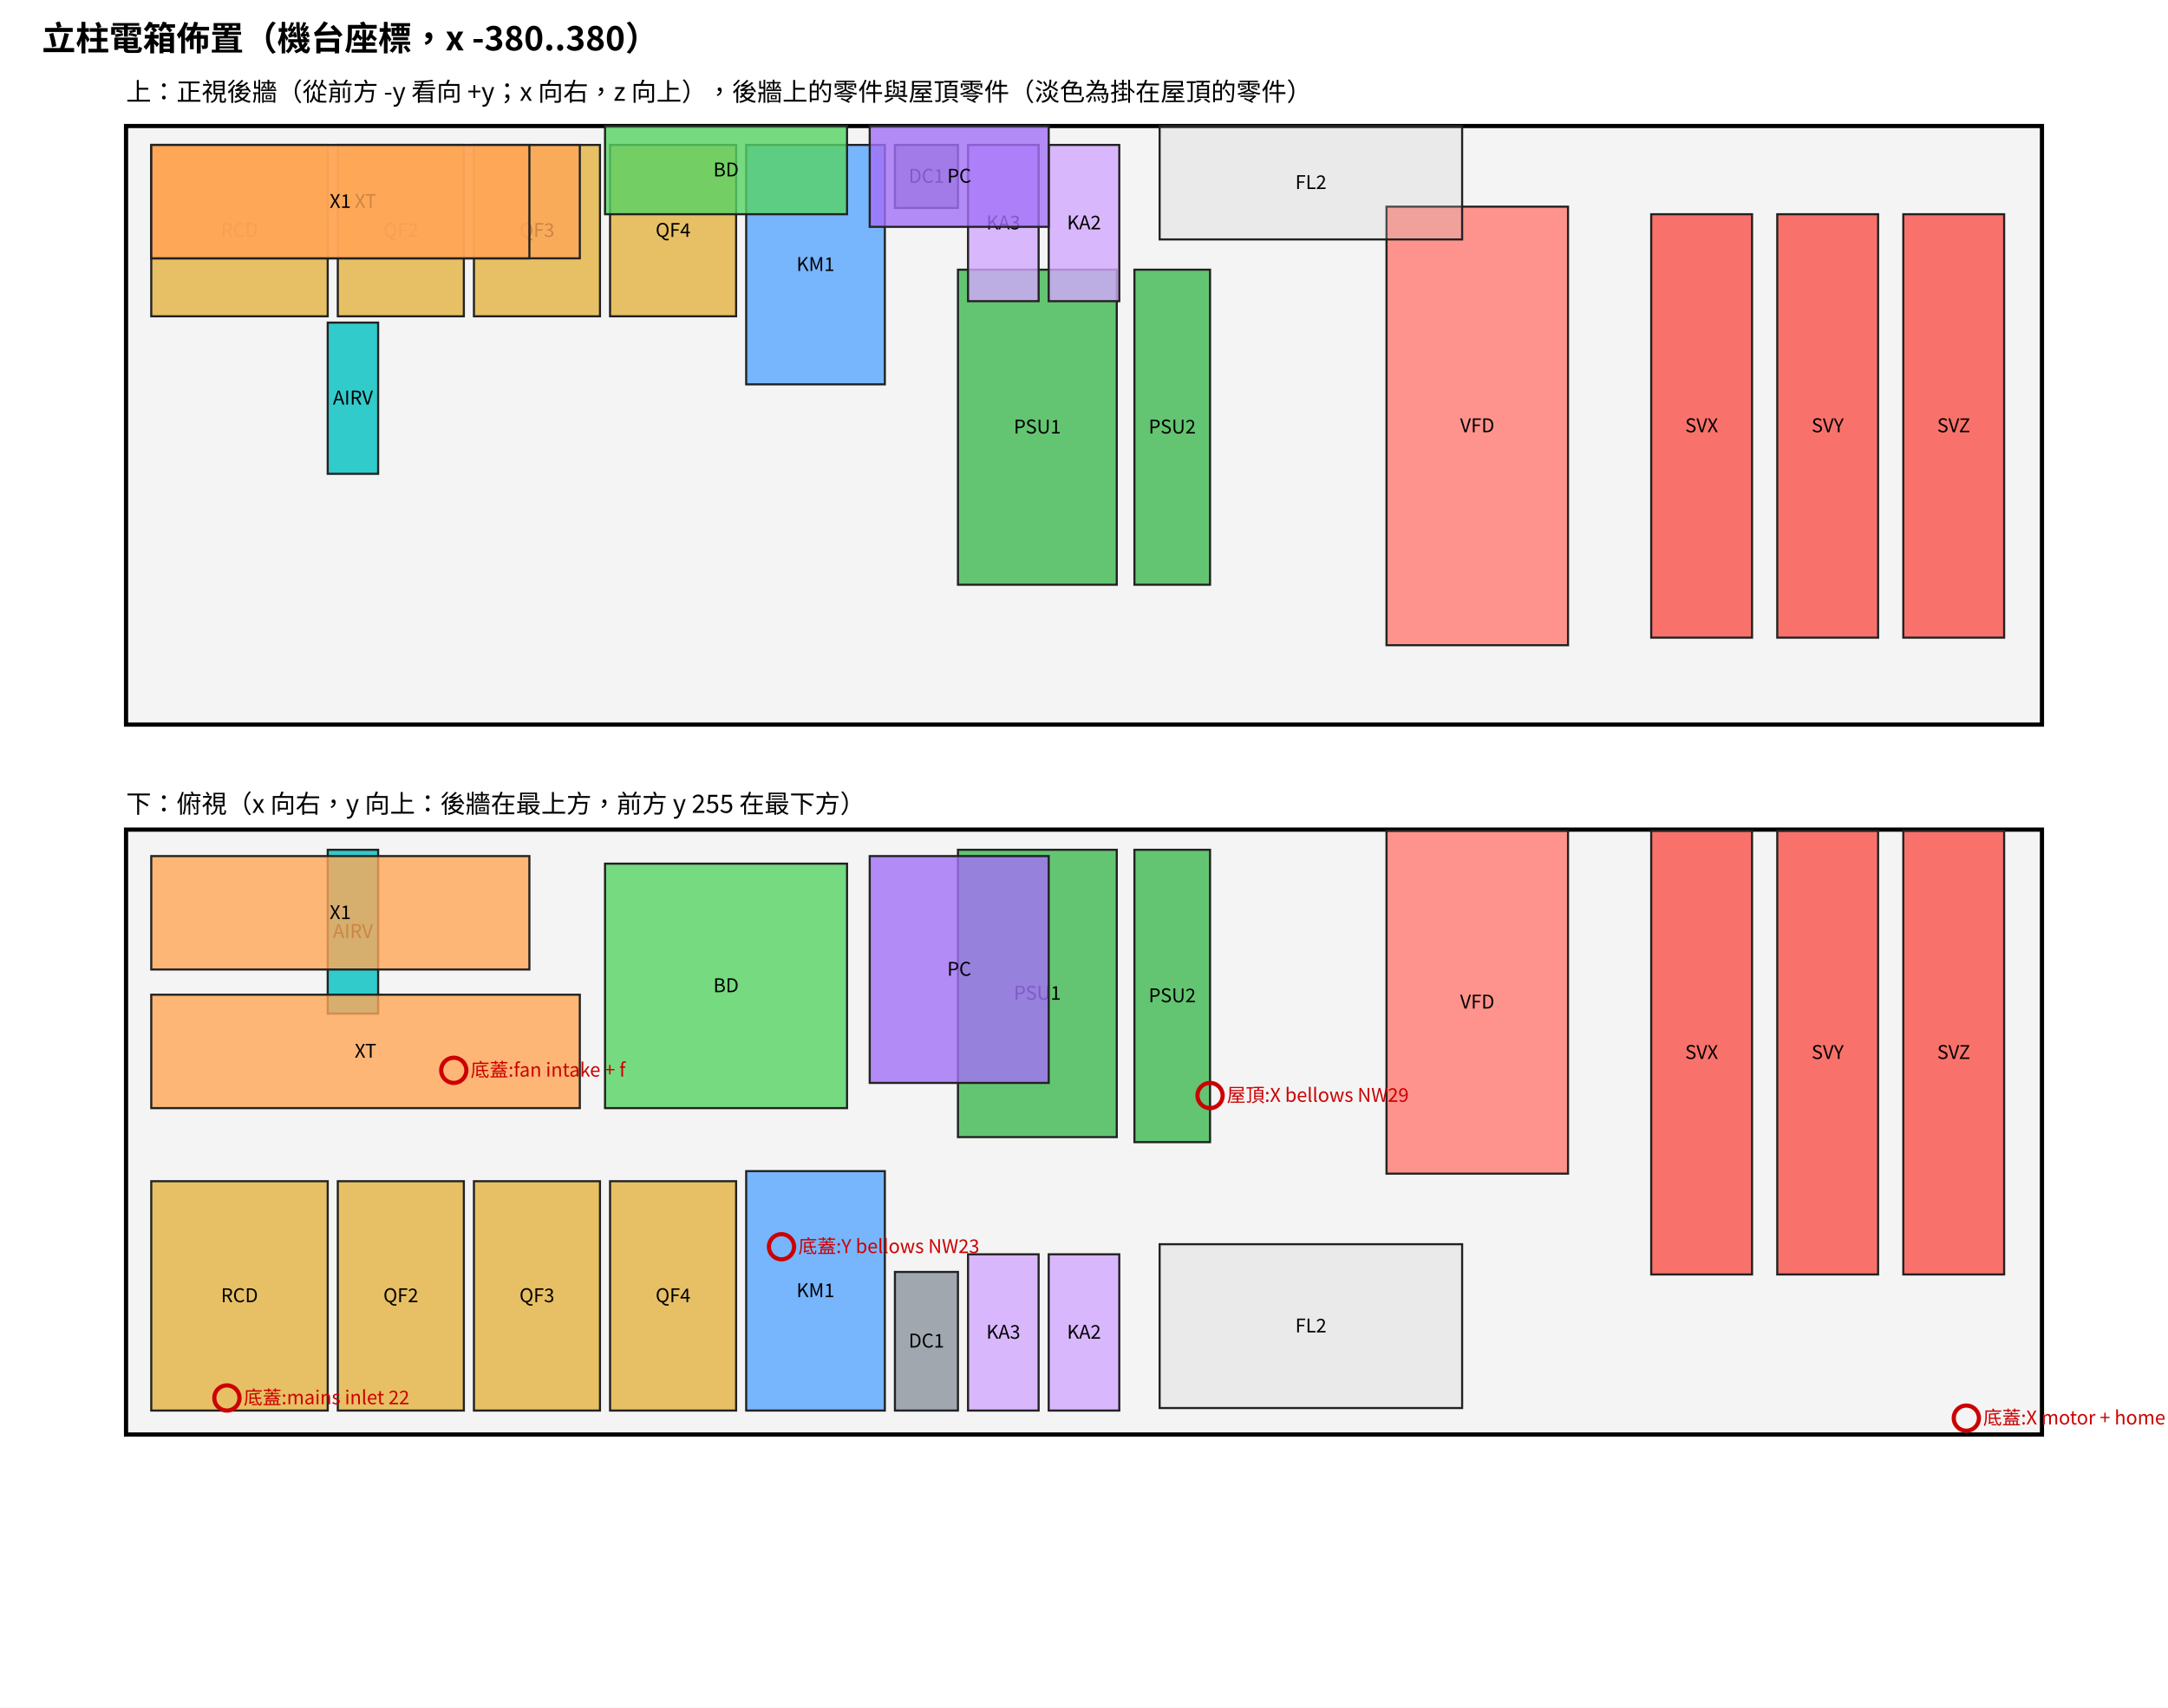
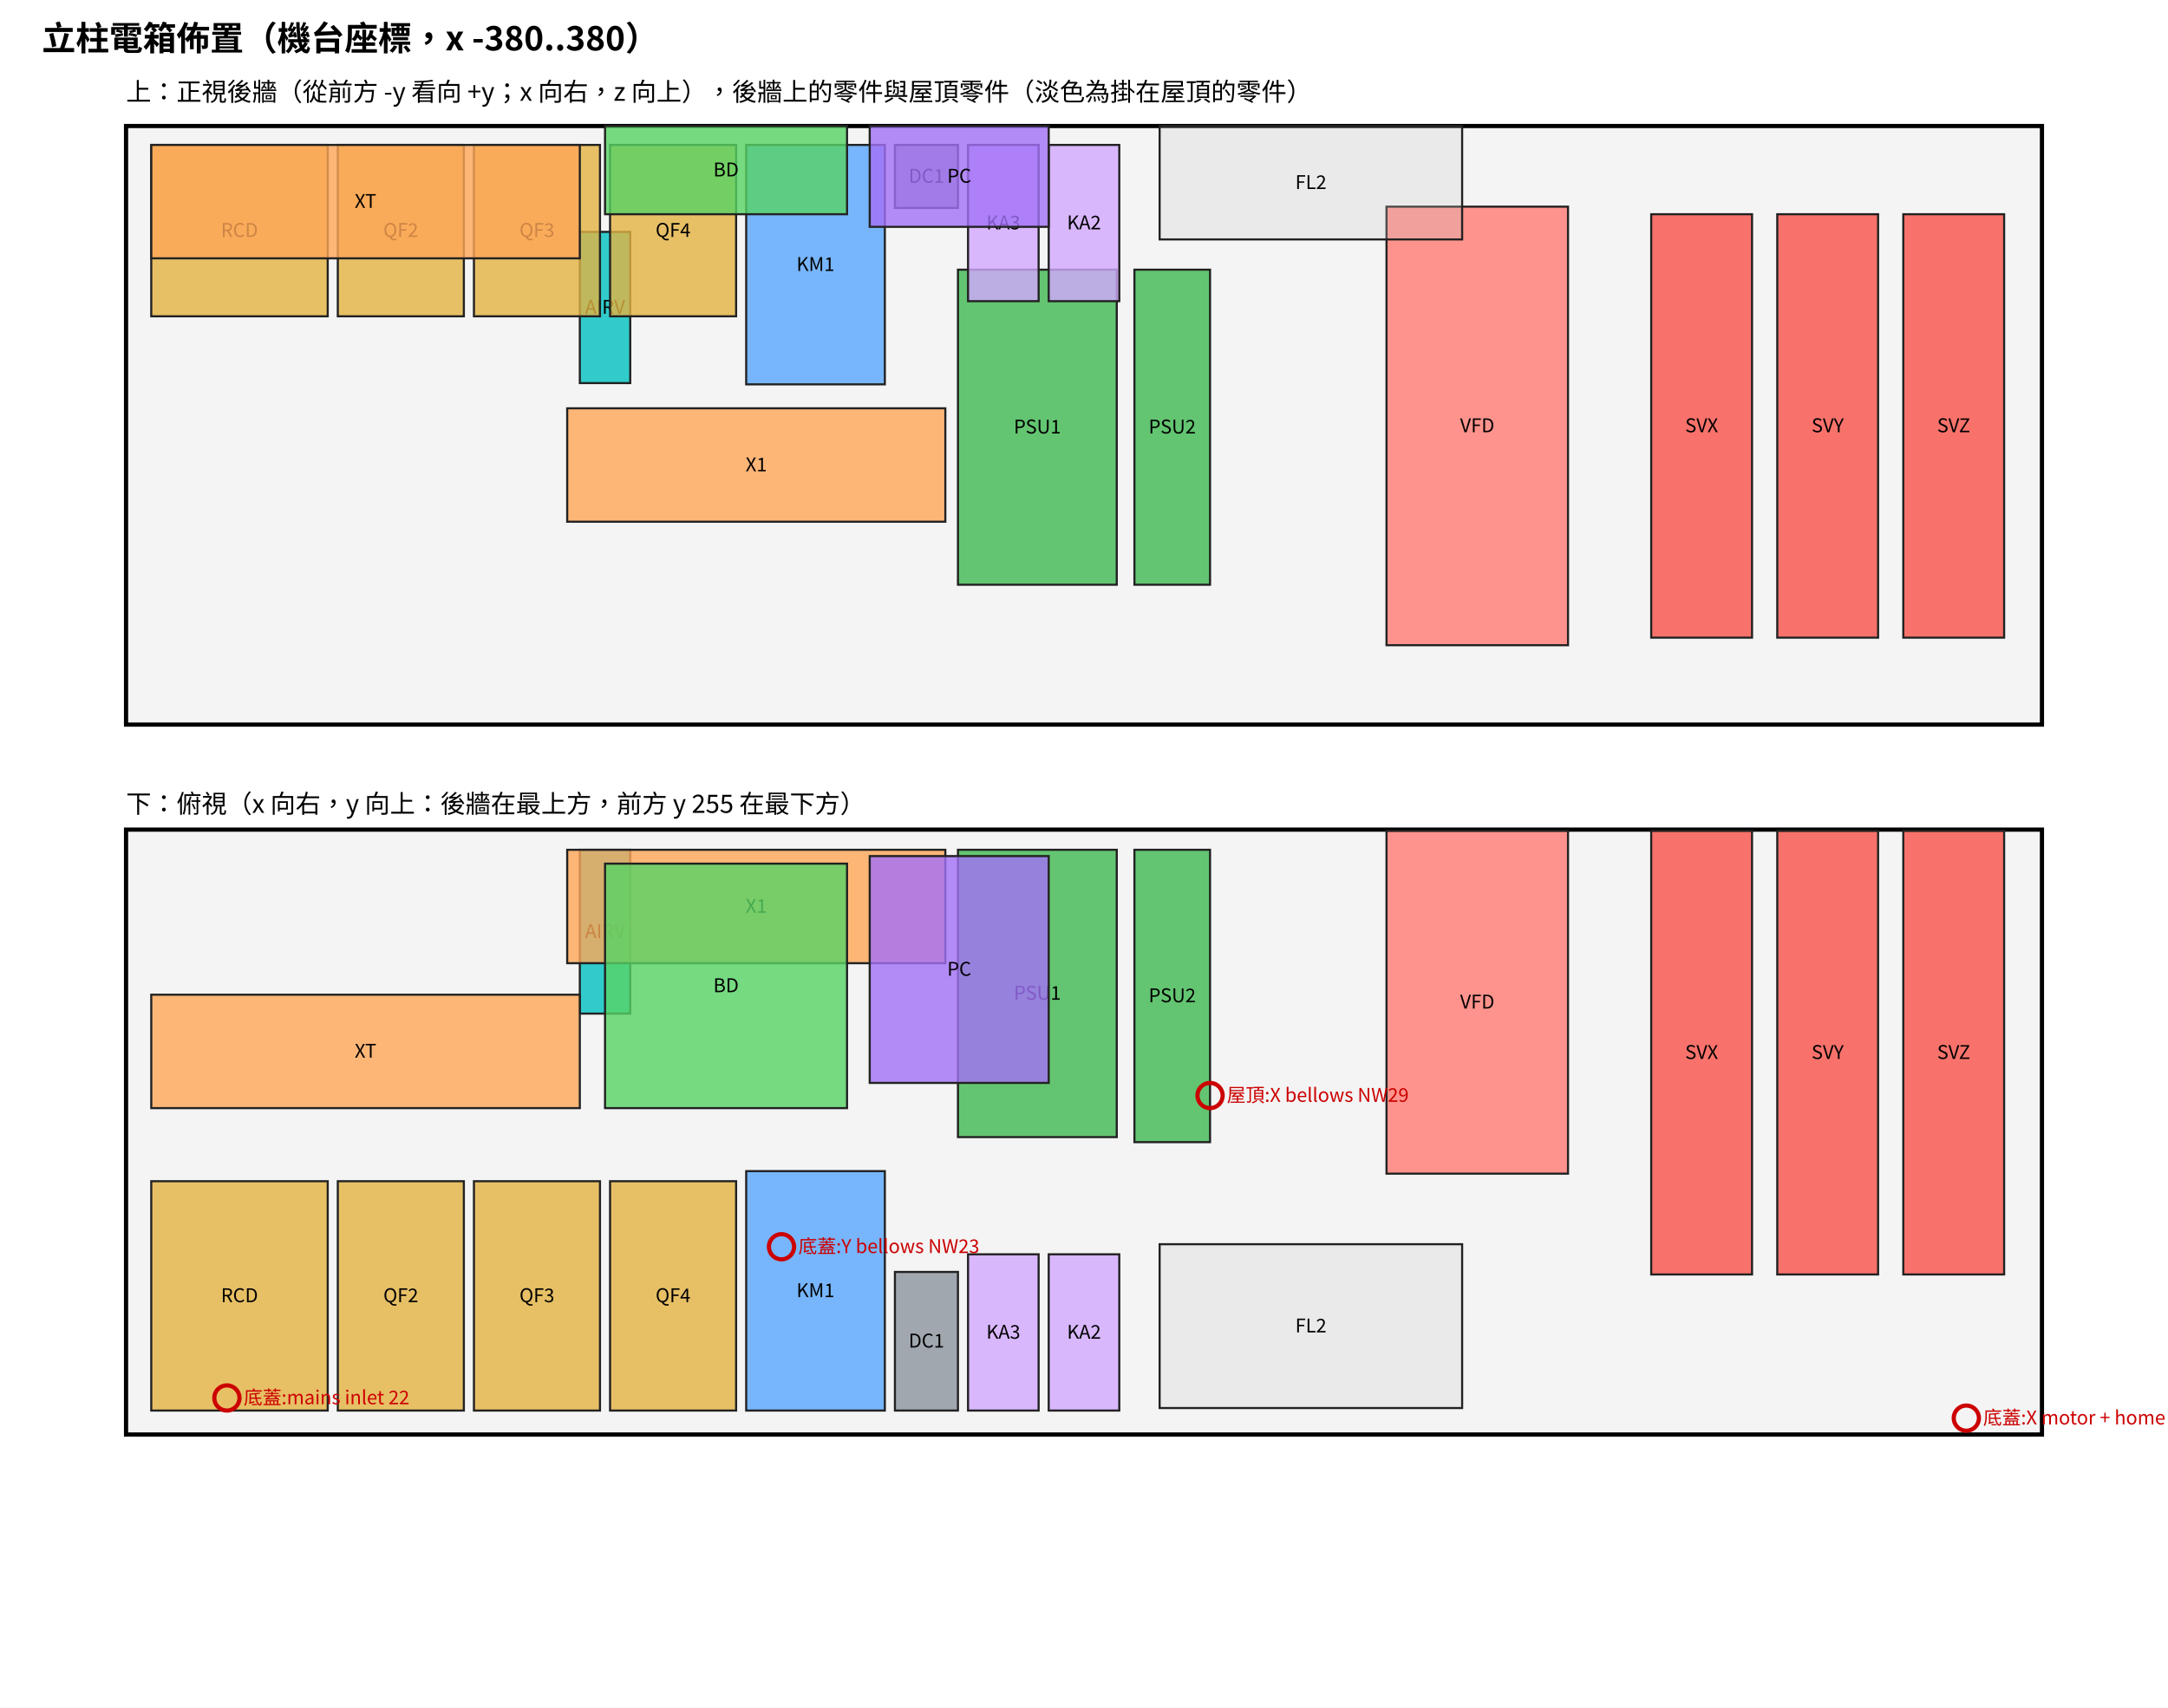
<svg xmlns="http://www.w3.org/2000/svg" width="1032" height="813" font-family="Noto Sans CJK TC, sans-serif">
  <rect width="100%" height="100%" fill="#fff" />
  <text x="20" y="24" font-size="16" font-weight="bold">立柱電箱佈置（機台座標，x -380..380）</text>
  <text x="60" y="48" font-size="12">上：正視後牆（從前方 -y 看向 +y；x 向右，z 向上），後牆上的零件與屋頂零件（淡色為掛在屋頂的零件）</text>
  <rect x="60" y="60" width="912" height="285" fill="#f4f4f4" stroke="#000" stroke-width="2" />
  <rect x="786.0" y="102.0" width="48.0" height="201.6" fill="#f85149" fill-opacity="0.8" stroke="#222" />
  <text x="810.0" y="205.8" font-size="9" text-anchor="middle">SVX</text>
  <rect x="846.0" y="102.0" width="48.0" height="201.6" fill="#f85149" fill-opacity="0.8" stroke="#222" />
  <text x="870.0" y="205.8" font-size="9" text-anchor="middle">SVY</text>
  <rect x="906.0" y="102.0" width="48.0" height="201.6" fill="#f85149" fill-opacity="0.8" stroke="#222" />
  <text x="930.0" y="205.8" font-size="9" text-anchor="middle">SVZ</text>
  <rect x="660.0" y="98.4" width="86.4" height="208.8" fill="#ff7b72" fill-opacity="0.8" stroke="#222" />
  <text x="703.2" y="205.8" font-size="9" text-anchor="middle">VFD</text>
  <rect x="456.0" y="128.4" width="75.6" height="150.0" fill="#3fb950" fill-opacity="0.8" stroke="#222" />
  <text x="493.8" y="206.4" font-size="9" text-anchor="middle">PSU1</text>
  <rect x="540.0" y="128.4" width="36.0" height="150.0" fill="#3fb950" fill-opacity="0.8" stroke="#222" />
  <text x="558.0" y="206.4" font-size="9" text-anchor="middle">PSU2</text>
-   <rect x="156.0" y="153.6" width="24.0" height="72.0" fill="#00c0c0" fill-opacity="0.8" stroke="#222" />
-   <text x="168.0" y="192.6" font-size="9" text-anchor="middle">AIRV</text>
+   <rect x="276.0" y="110.4" width="24.0" height="72.0" fill="#00c0c0" fill-opacity="0.8" stroke="#222" />
+   <text x="288.0" y="149.4" font-size="9" text-anchor="middle">AIRV</text>
+   <rect x="270.0" y="194.4" width="180.0" height="54.0" fill="#ffa657" fill-opacity="0.8" stroke="#222" />
+   <text x="360.0" y="224.4" font-size="9" text-anchor="middle">X1</text>
  <rect x="72.0" y="69.0" width="84.0" height="81.6" fill="#e3b341" fill-opacity="0.8" stroke="#222" />
  <text x="114.0" y="112.8" font-size="9" text-anchor="middle">RCD</text>
  <rect x="160.8" y="69.0" width="60.0" height="81.6" fill="#e3b341" fill-opacity="0.8" stroke="#222" />
  <text x="190.8" y="112.8" font-size="9" text-anchor="middle">QF2</text>
  <rect x="225.6" y="69.0" width="60.0" height="81.6" fill="#e3b341" fill-opacity="0.8" stroke="#222" />
  <text x="255.6" y="112.8" font-size="9" text-anchor="middle">QF3</text>
  <rect x="290.4" y="69.0" width="60.0" height="81.6" fill="#e3b341" fill-opacity="0.8" stroke="#222" />
  <text x="320.4" y="112.8" font-size="9" text-anchor="middle">QF4</text>
  <rect x="355.2" y="69.0" width="66.0" height="114.0" fill="#58a6ff" fill-opacity="0.8" stroke="#222" />
  <text x="388.2" y="129.0" font-size="9" text-anchor="middle">KM1</text>
  <rect x="426.0" y="69.0" width="30.0" height="30.0" fill="#8b949e" fill-opacity="0.8" stroke="#222" />
  <text x="441.0" y="87.0" font-size="9" text-anchor="middle">DC1</text>
  <rect x="460.8" y="69.0" width="33.6" height="74.4" fill="#d2a8ff" fill-opacity="0.8" stroke="#222" />
  <text x="477.6" y="109.2" font-size="9" text-anchor="middle">KA3</text>
  <rect x="499.2" y="69.0" width="33.6" height="74.4" fill="#d2a8ff" fill-opacity="0.8" stroke="#222" />
  <text x="516.0" y="109.2" font-size="9" text-anchor="middle">KA2</text>
  <rect x="72.0" y="69.0" width="204.0" height="54.0" fill="#ffa657" fill-opacity="0.8" stroke="#222" />
  <text x="174.0" y="99.0" font-size="9" text-anchor="middle">XT</text>
  <rect x="288.0" y="60.0" width="115.2" height="42.0" fill="#56d364" fill-opacity="0.8" stroke="#222" />
  <text x="345.6" y="84.0" font-size="9" text-anchor="middle">BD</text>
-   <rect x="72.0" y="69.0" width="180.0" height="54.0" fill="#ffa657" fill-opacity="0.8" stroke="#222" />
-   <text x="162.0" y="99.0" font-size="9" text-anchor="middle">X1</text>
  <rect x="552.0" y="60.0" width="144.0" height="54.0" fill="#cccccc" fill-opacity="0.25" stroke="#222" />
  <text x="624.0" y="90.0" font-size="9" text-anchor="middle">FL2</text>
  <rect x="414.0" y="60.0" width="85.2" height="48.0" fill="#a371f7" fill-opacity="0.8" stroke="#222" />
  <text x="456.6" y="87.0" font-size="9" text-anchor="middle">PC</text>
  <text x="60" y="387" font-size="12">下：俯視（x 向右，y 向上：後牆在最上方，前方 y 255 在最下方）</text>
  <rect x="60" y="395" width="912" height="288" fill="#f4f4f4" stroke="#000" stroke-width="2" />
  <rect x="786.0" y="395.6" width="48.0" height="211.2" fill="#f85149" fill-opacity="0.8" stroke="#222" />
  <text x="810.0" y="504.2" font-size="9" text-anchor="middle">SVX</text>
  <rect x="846.0" y="395.6" width="48.0" height="211.2" fill="#f85149" fill-opacity="0.8" stroke="#222" />
  <text x="870.0" y="504.2" font-size="9" text-anchor="middle">SVY</text>
  <rect x="906.0" y="395.6" width="48.0" height="211.2" fill="#f85149" fill-opacity="0.8" stroke="#222" />
  <text x="930.0" y="504.2" font-size="9" text-anchor="middle">SVZ</text>
  <rect x="660.0" y="395.6" width="86.4" height="163.2" fill="#ff7b72" fill-opacity="0.8" stroke="#222" />
  <text x="703.2" y="480.2" font-size="9" text-anchor="middle">VFD</text>
  <rect x="456.0" y="404.6" width="75.6" height="136.8" fill="#3fb950" fill-opacity="0.8" stroke="#222" />
  <text x="493.8" y="476.0" font-size="9" text-anchor="middle">PSU1</text>
  <rect x="540.0" y="404.6" width="36.0" height="139.2" fill="#3fb950" fill-opacity="0.8" stroke="#222" />
  <text x="558.0" y="477.2" font-size="9" text-anchor="middle">PSU2</text>
-   <rect x="156.0" y="404.6" width="24.0" height="78.0" fill="#00c0c0" fill-opacity="0.8" stroke="#222" />
-   <text x="168.0" y="446.6" font-size="9" text-anchor="middle">AIRV</text>
+   <rect x="276.0" y="404.6" width="24.0" height="78.0" fill="#00c0c0" fill-opacity="0.8" stroke="#222" />
+   <text x="288.0" y="446.6" font-size="9" text-anchor="middle">AIRV</text>
+   <rect x="270.0" y="404.6" width="180.0" height="54.0" fill="#ffa657" fill-opacity="0.8" stroke="#222" />
+   <text x="360.0" y="434.6" font-size="9" text-anchor="middle">X1</text>
  <rect x="72.0" y="562.4" width="84.0" height="109.2" fill="#e3b341" fill-opacity="0.8" stroke="#222" />
  <text x="114.0" y="620.0" font-size="9" text-anchor="middle">RCD</text>
  <rect x="160.8" y="562.4" width="60.0" height="109.2" fill="#e3b341" fill-opacity="0.8" stroke="#222" />
  <text x="190.8" y="620.0" font-size="9" text-anchor="middle">QF2</text>
  <rect x="225.6" y="562.4" width="60.0" height="109.2" fill="#e3b341" fill-opacity="0.8" stroke="#222" />
  <text x="255.6" y="620.0" font-size="9" text-anchor="middle">QF3</text>
  <rect x="290.4" y="562.4" width="60.0" height="109.2" fill="#e3b341" fill-opacity="0.8" stroke="#222" />
  <text x="320.4" y="620.0" font-size="9" text-anchor="middle">QF4</text>
  <rect x="355.2" y="557.6" width="66.0" height="114.0" fill="#58a6ff" fill-opacity="0.8" stroke="#222" />
  <text x="388.2" y="617.6" font-size="9" text-anchor="middle">KM1</text>
  <rect x="426.0" y="605.6" width="30.0" height="66.0" fill="#8b949e" fill-opacity="0.8" stroke="#222" />
  <text x="441.0" y="641.6" font-size="9" text-anchor="middle">DC1</text>
  <rect x="460.8" y="597.2" width="33.6" height="74.4" fill="#d2a8ff" fill-opacity="0.8" stroke="#222" />
  <text x="477.6" y="637.4" font-size="9" text-anchor="middle">KA3</text>
  <rect x="499.2" y="597.2" width="33.6" height="74.4" fill="#d2a8ff" fill-opacity="0.8" stroke="#222" />
  <text x="516.0" y="637.4" font-size="9" text-anchor="middle">KA2</text>
  <rect x="72.0" y="473.6" width="204.0" height="54.0" fill="#ffa657" fill-opacity="0.8" stroke="#222" />
  <text x="174.0" y="503.6" font-size="9" text-anchor="middle">XT</text>
  <rect x="288.0" y="411.2" width="115.2" height="116.4" fill="#56d364" fill-opacity="0.8" stroke="#222" />
  <text x="345.6" y="472.4" font-size="9" text-anchor="middle">BD</text>
-   <rect x="72.0" y="407.6" width="180.0" height="54.0" fill="#ffa657" fill-opacity="0.8" stroke="#222" />
-   <text x="162.0" y="437.6" font-size="9" text-anchor="middle">X1</text>
  <rect x="552.0" y="592.4" width="144.0" height="78.0" fill="#cccccc" fill-opacity="0.25" stroke="#222" />
  <text x="624.0" y="634.4" font-size="9" text-anchor="middle">FL2</text>
  <rect x="414.0" y="407.6" width="85.2" height="108.0" fill="#a371f7" fill-opacity="0.8" stroke="#222" />
  <text x="456.6" y="464.6" font-size="9" text-anchor="middle">PC</text>
  <circle cx="108.0" cy="665.6" r="6" fill="none" stroke="#c00" stroke-width="2" />
  <text x="116.0" y="668.6" font-size="9" fill="#c00">底蓋:mains inlet 22</text>
  <circle cx="372.0" cy="593.6" r="6" fill="none" stroke="#c00" stroke-width="2" />
  <text x="380.0" y="596.6" font-size="9" fill="#c00">底蓋:Y bellows NW23</text>
  <circle cx="936.0" cy="675.2" r="6" fill="none" stroke="#c00" stroke-width="2" />
  <text x="944.0" y="678.2" font-size="9" fill="#c00">底蓋:X motor + home</text>
-   <circle cx="216.0" cy="509.6" r="6" fill="none" stroke="#c00" stroke-width="2" />
-   <text x="224.0" y="512.6" font-size="9" fill="#c00">底蓋:fan intake + f</text>
  <circle cx="576.0" cy="521.6" r="6" fill="none" stroke="#c00" stroke-width="2" />
  <text x="584.0" y="524.6" font-size="9" fill="#c00">屋頂:X bellows NW29</text>
</svg>
